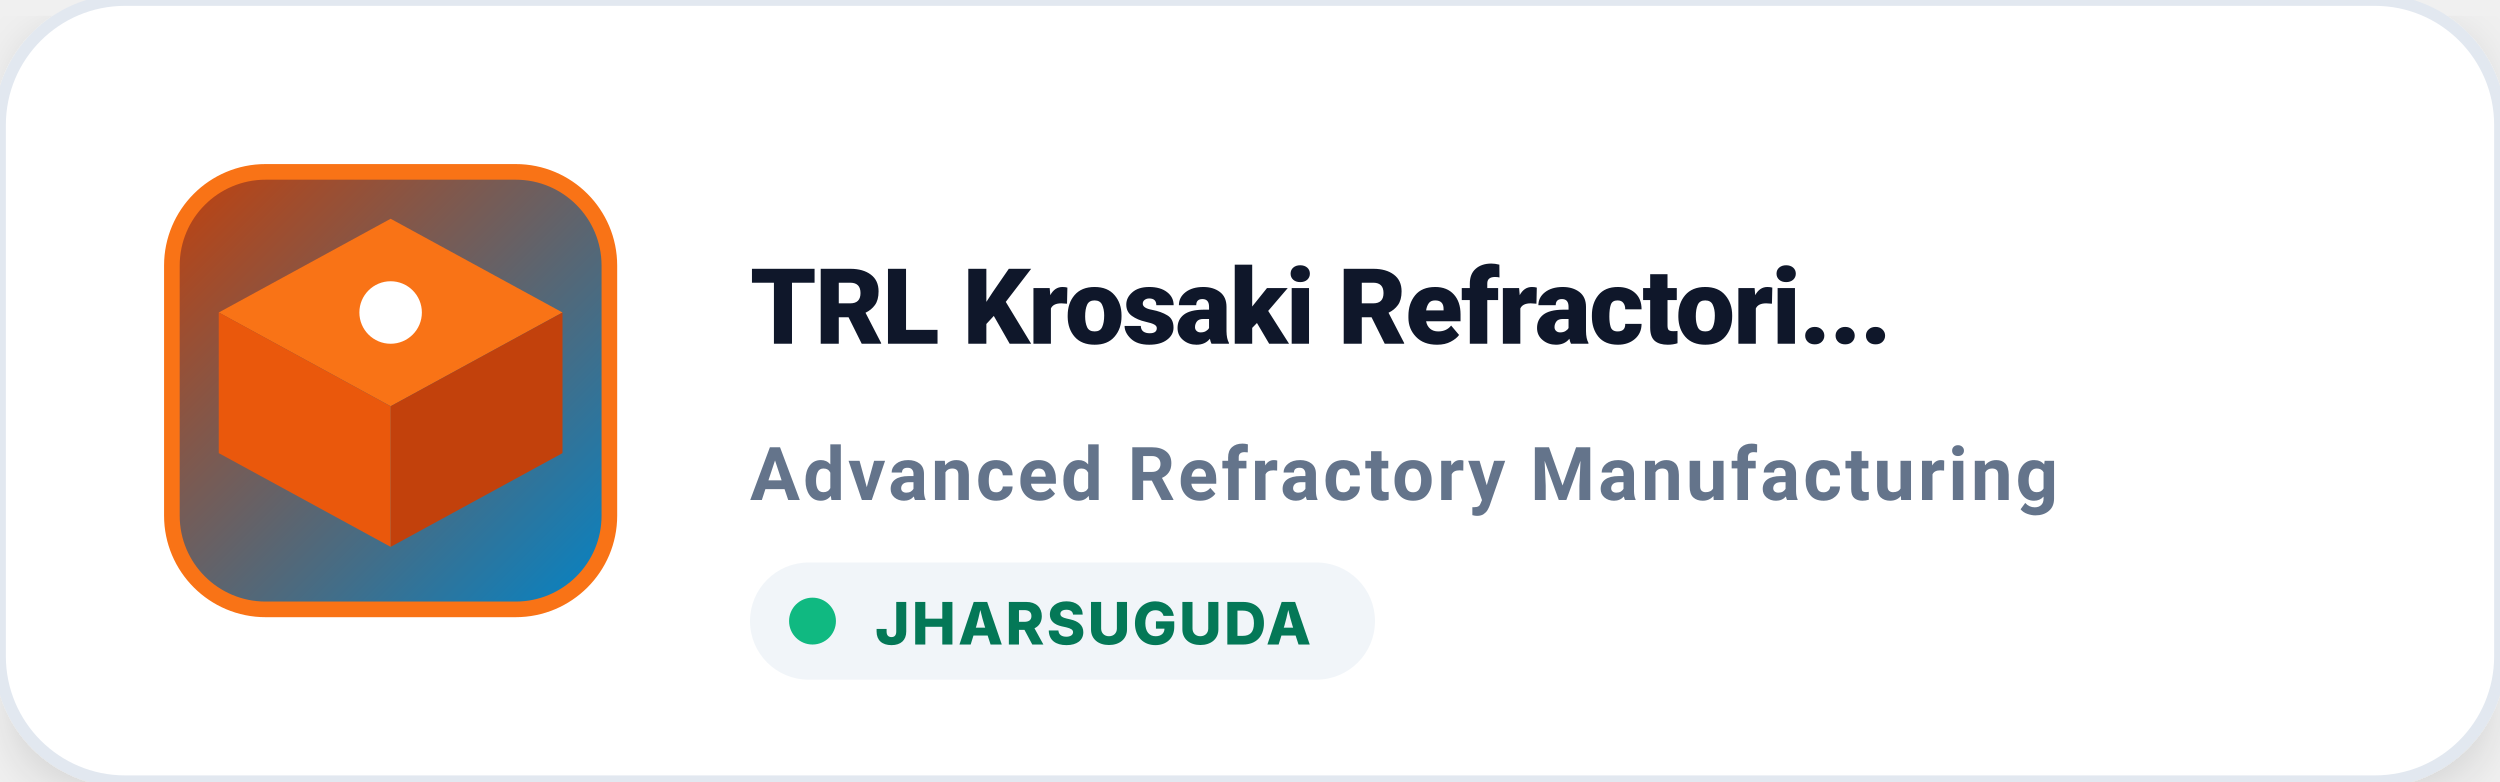
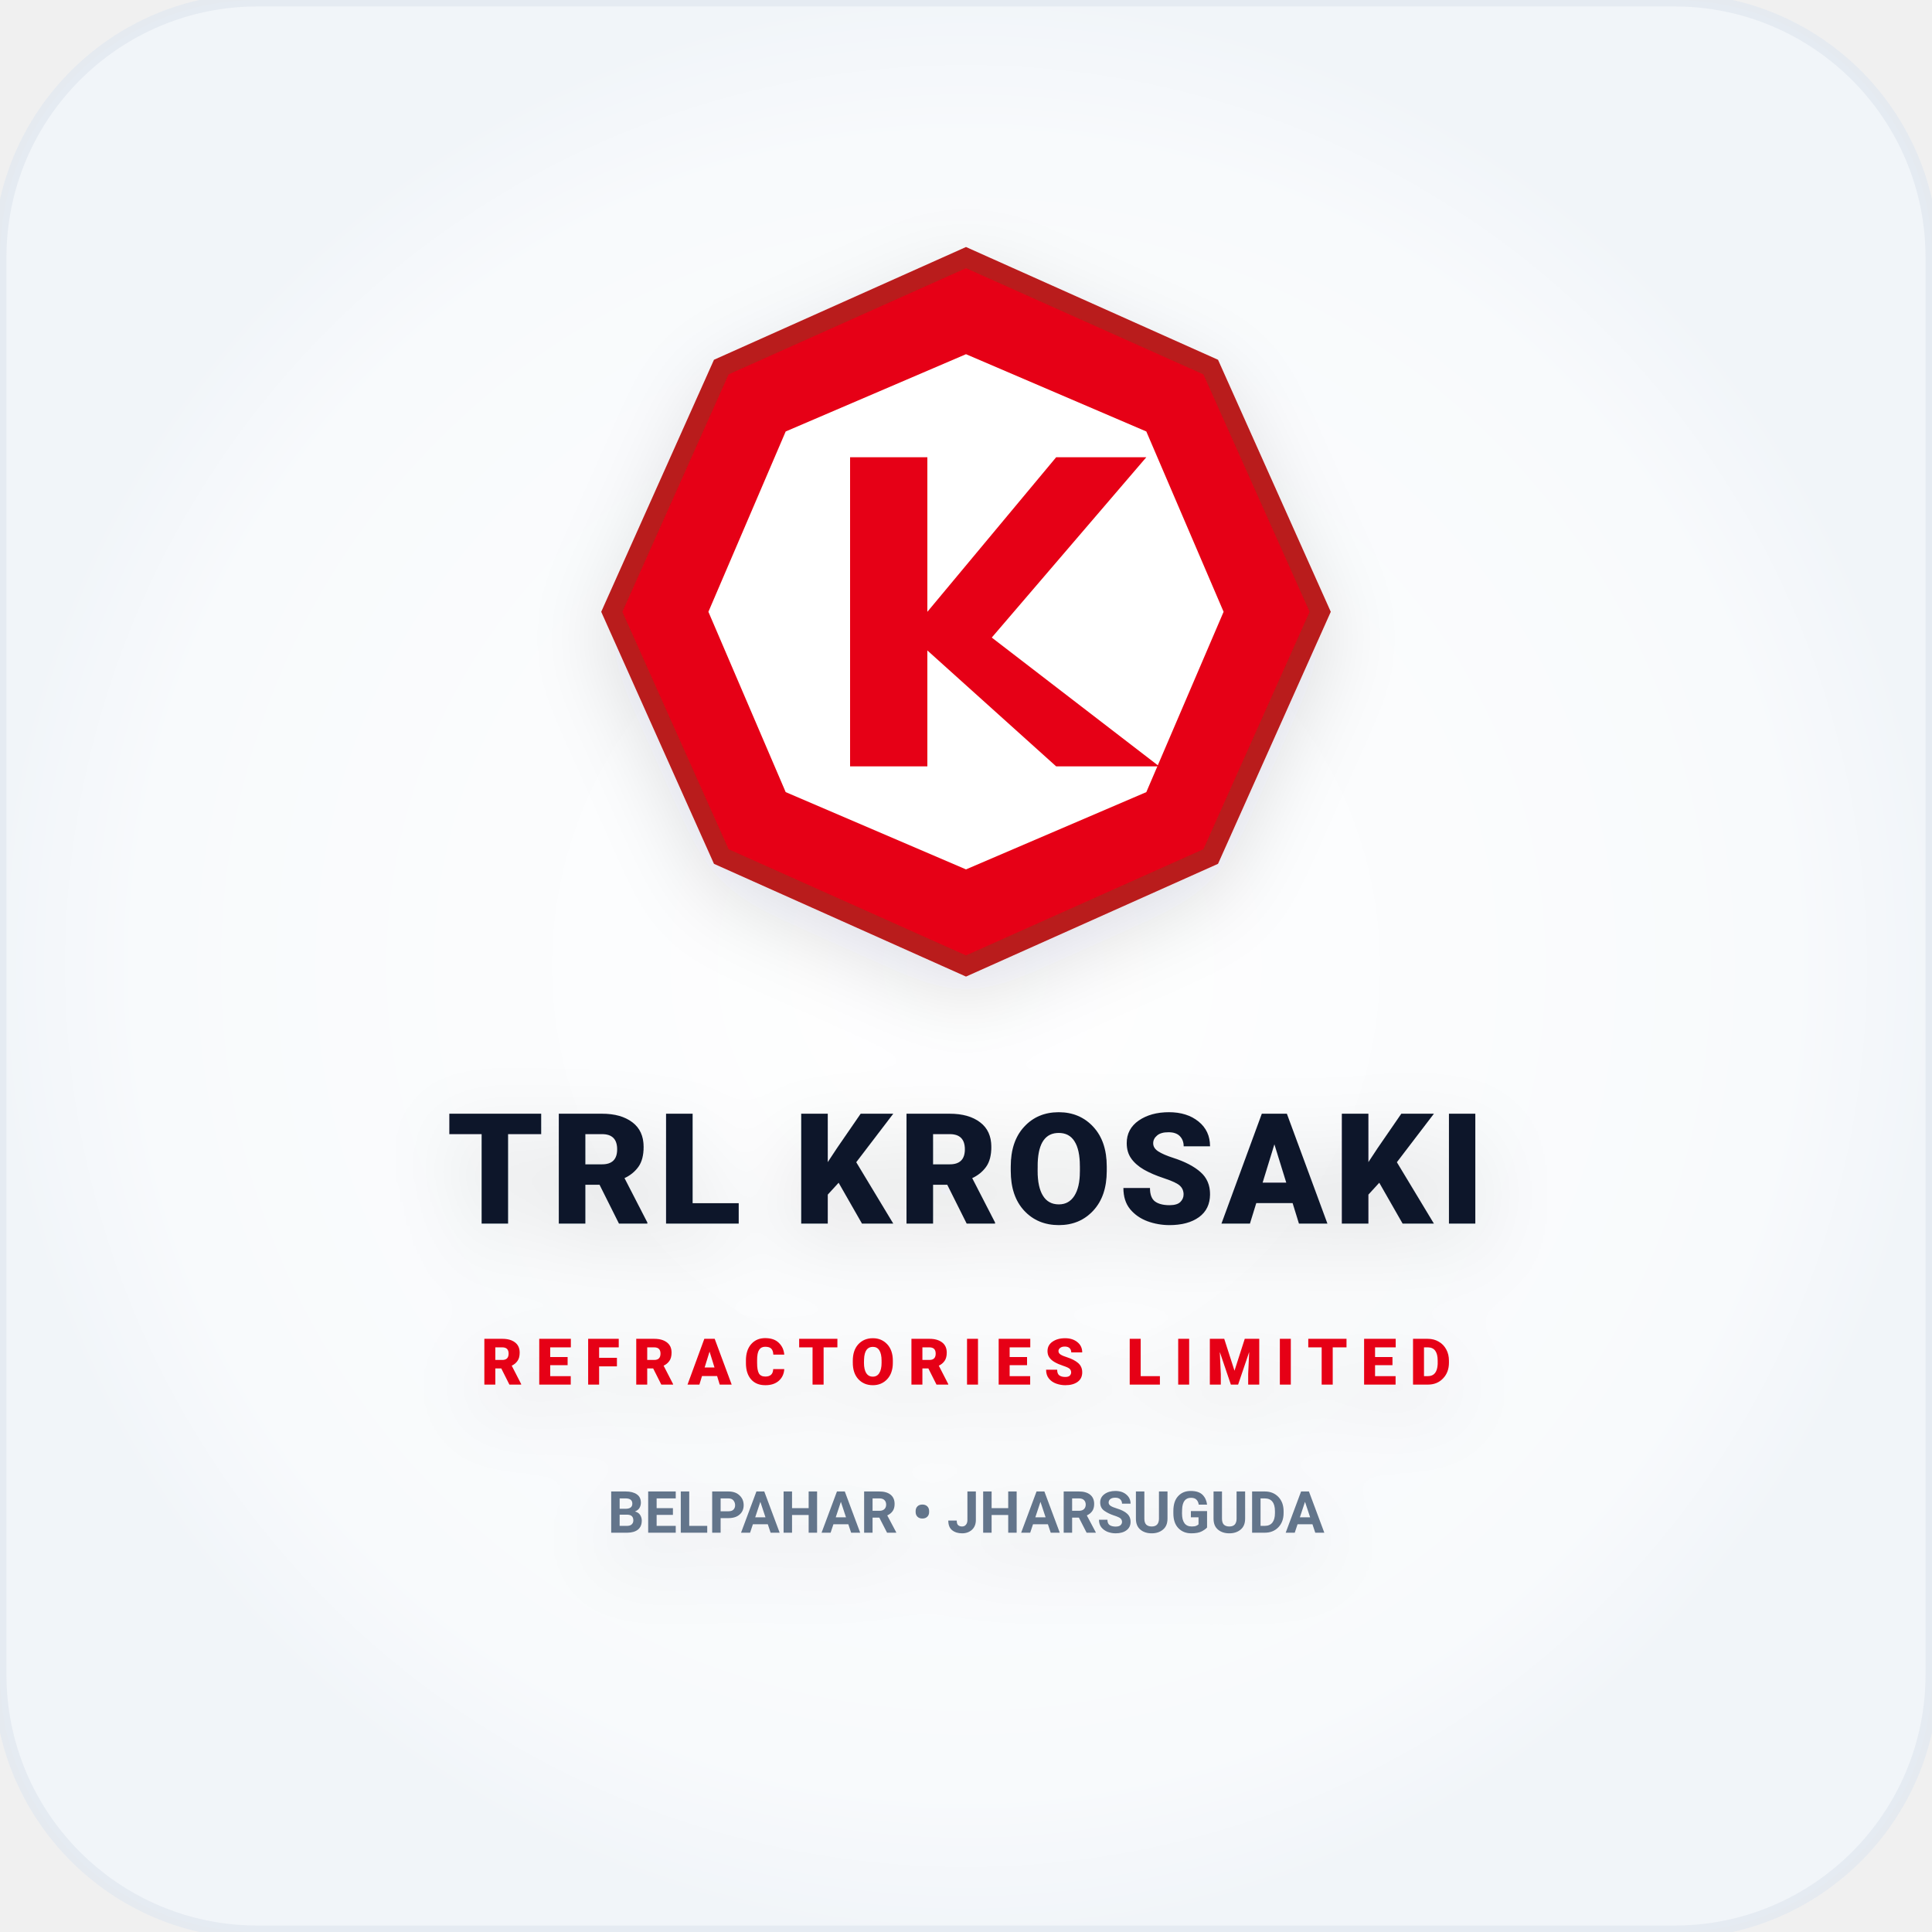
- <svg xmlns="http://www.w3.org/2000/svg" viewBox="0 0 320 100" width="320" height="100">
+ <svg xmlns="http://www.w3.org/2000/svg" viewBox="0 0 300 300" width="300" height="300">
  <defs>
-     <linearGradient id="grad" x1="0%" y1="0%" x2="100%" y2="100%">
-       <stop offset="0%" stop-color="#c2410c" />
-       <stop offset="100%" stop-color="#0284c7" />
-     </linearGradient>
-     <filter id="shadow" x="-10%" y="-10%" width="120%" height="120%">
-       <feDropShadow dx="0" dy="2" stdDeviation="3" flood-opacity="0.12" />
+     <radialGradient id="logoBgGrad" cx="50%" cy="50%" r="50%">
+       <stop offset="0%" stop-color="#ffffff" />
+       <stop offset="85%" stop-color="#f8fafc" />
+       <stop offset="100%" stop-color="#f1f5f9" />
+     </radialGradient>
+     <filter id="logoShadow" x="-20%" y="-20%" width="140%" height="140%">
+       <feDropShadow dx="0" dy="4" stdDeviation="6" flood-color="#0f172a" flood-opacity="0.12" />
    </filter>
  </defs>
-   <rect width="320" height="100" rx="16" fill="#ffffff" stroke="#e2e8f0" stroke-width="1.5" filter="url(#shadow)" />
-   <g>
-     <rect x="22" y="22" width="56" height="56" rx="12" fill="url(#grad)" stroke="#f97316" stroke-width="2" />
-     <polygon points="50,28 72,40 50,52 28,40" fill="#f97316" />
-     <polygon points="50,52 72,40 72,58 50,70" fill="#c2410c" />
-     <polygon points="50,52 28,40 28,58 50,70" fill="#ea580c" />
-     <circle cx="50" cy="40" r="4" fill="#ffffff" />
-   </g>
-   <text x="96" y="44" font-family="-apple-system, BlinkMacSystemFont, 'Segoe UI', Roboto, 'Noto Sans', sans-serif" font-size="13.5" font-weight="800" fill="#0f172a" letter-spacing="-0.2px">
-     TRL Krosaki Refractori...
-   </text>
-   <text x="96" y="64" font-family="-apple-system, BlinkMacSystemFont, 'Segoe UI', Roboto, 'Noto Sans', sans-serif" font-size="9.5" font-weight="600" fill="#64748b" letter-spacing="0.4px">
-     Advanced Refractory Manufacturing
-   </text>
-   <g transform="translate(96, 72)">
-     <rect width="80" height="15" rx="7.5" fill="#f1f5f9" />
-     <circle cx="8" cy="7.5" r="3" fill="#10b981" />
-     <text x="16" y="10.5" font-family="-apple-system, BlinkMacSystemFont, sans-serif" font-size="7.5" font-weight="800" fill="#047857" letter-spacing="0.3px">JHARSUGUDA</text>
+   <rect width="300" height="300" rx="40" fill="url(#logoBgGrad)" />
+   <rect width="300" height="300" rx="40" fill="none" stroke="#e2e8f0" stroke-width="2" opacity="0.8" />
+   <g filter="url(#logoShadow)">
+     <g transform="translate(150, 95)">
+       <polygon points="0,-55 38,-38 55,0 38,38 0,55 -38,38 -55,0 -38,-38" fill="#e60012" stroke="#b91c1c" stroke-width="3" />
+       <polygon points="0,-40 28,-28 40,0 28,28 0,40 -28,28 -40,0 -28,-28" fill="#ffffff" />
+       <path d="M-18 -24 L-6 -24 L-6 0 L14 -24 L28 -24 L4 4 L30 24 L14 24 L-6 6 L-6 24 L-18 24 Z" fill="#e60012" />
+     </g>
+     <text x="150" y="190" font-family="-apple-system, BlinkMacSystemFont, 'Segoe UI', Roboto, sans-serif" font-size="24" font-weight="900" fill="#0f172a" text-anchor="middle" letter-spacing="1">TRL KROSAKI</text>
+     <text x="150" y="215" font-family="-apple-system, BlinkMacSystemFont, 'Segoe UI', Roboto, sans-serif" font-size="10" font-weight="800" fill="#e60012" text-anchor="middle" letter-spacing="2">REFRACTORIES LIMITED</text>
+     <text x="150" y="238" font-family="-apple-system, BlinkMacSystemFont, 'Segoe UI', Roboto, sans-serif" font-size="9" font-weight="700" fill="#64748b" text-anchor="middle">BELPAHAR • JHARSUGUDA</text>
  </g>
</svg>
